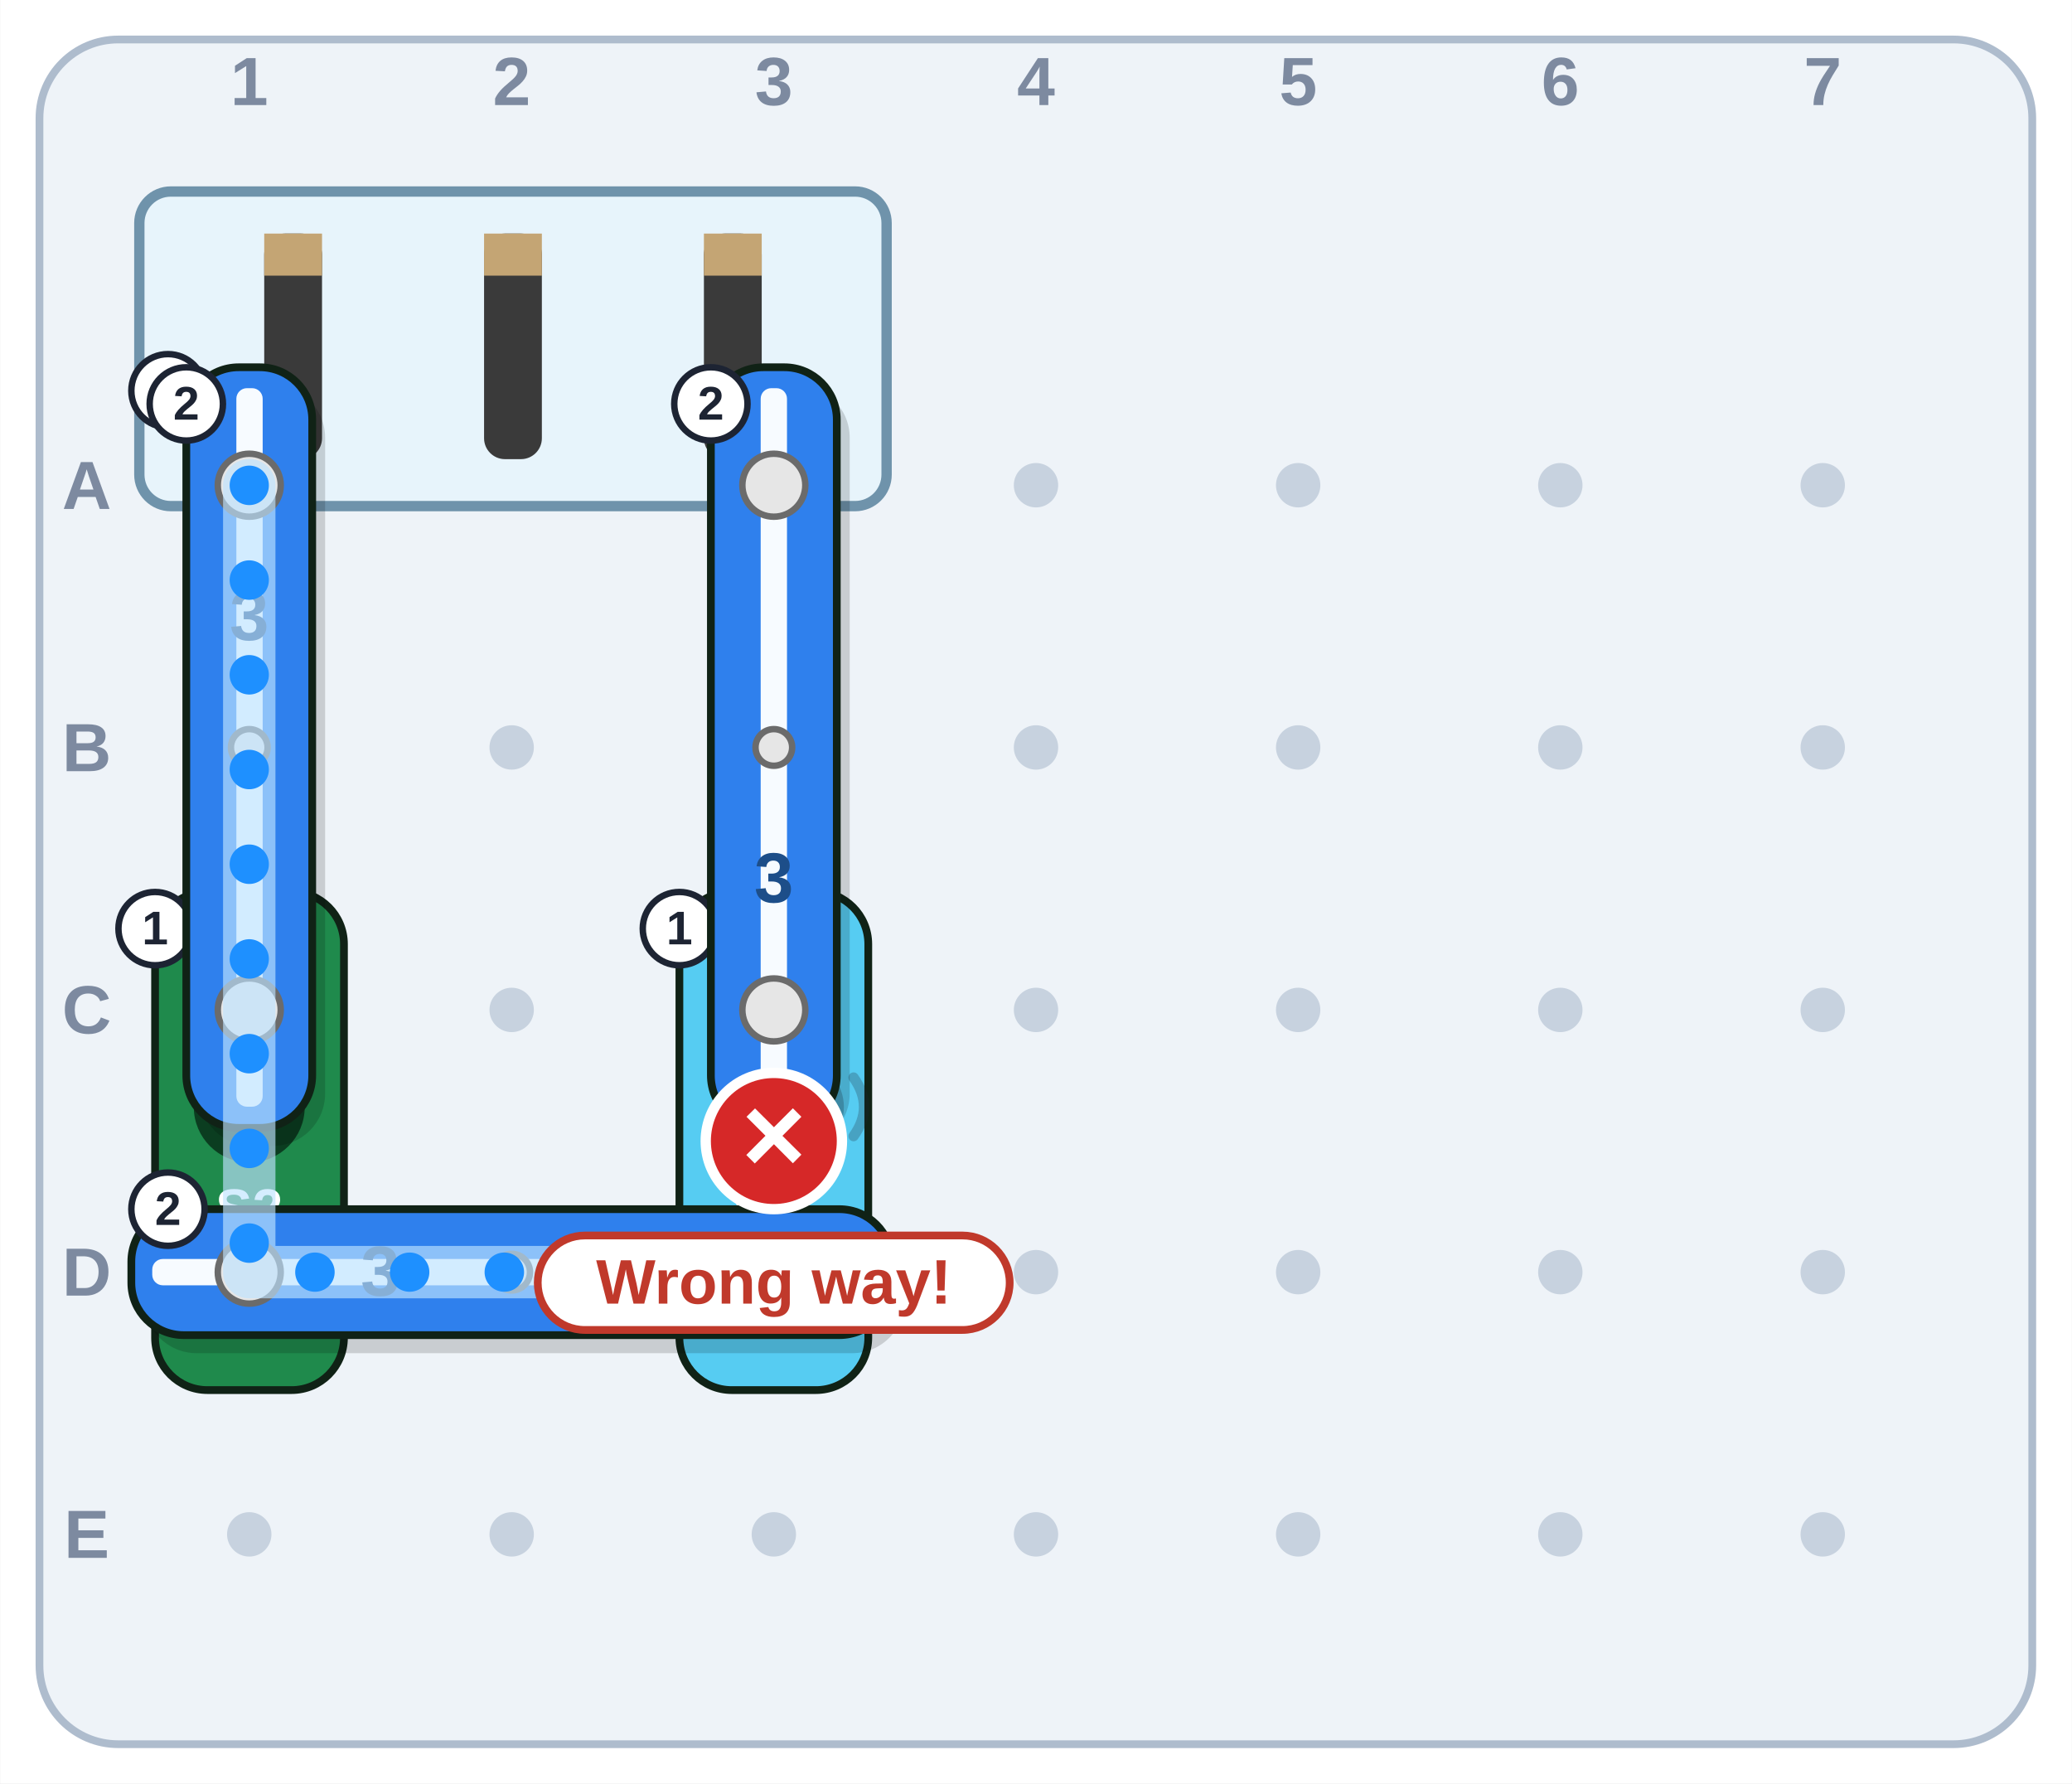
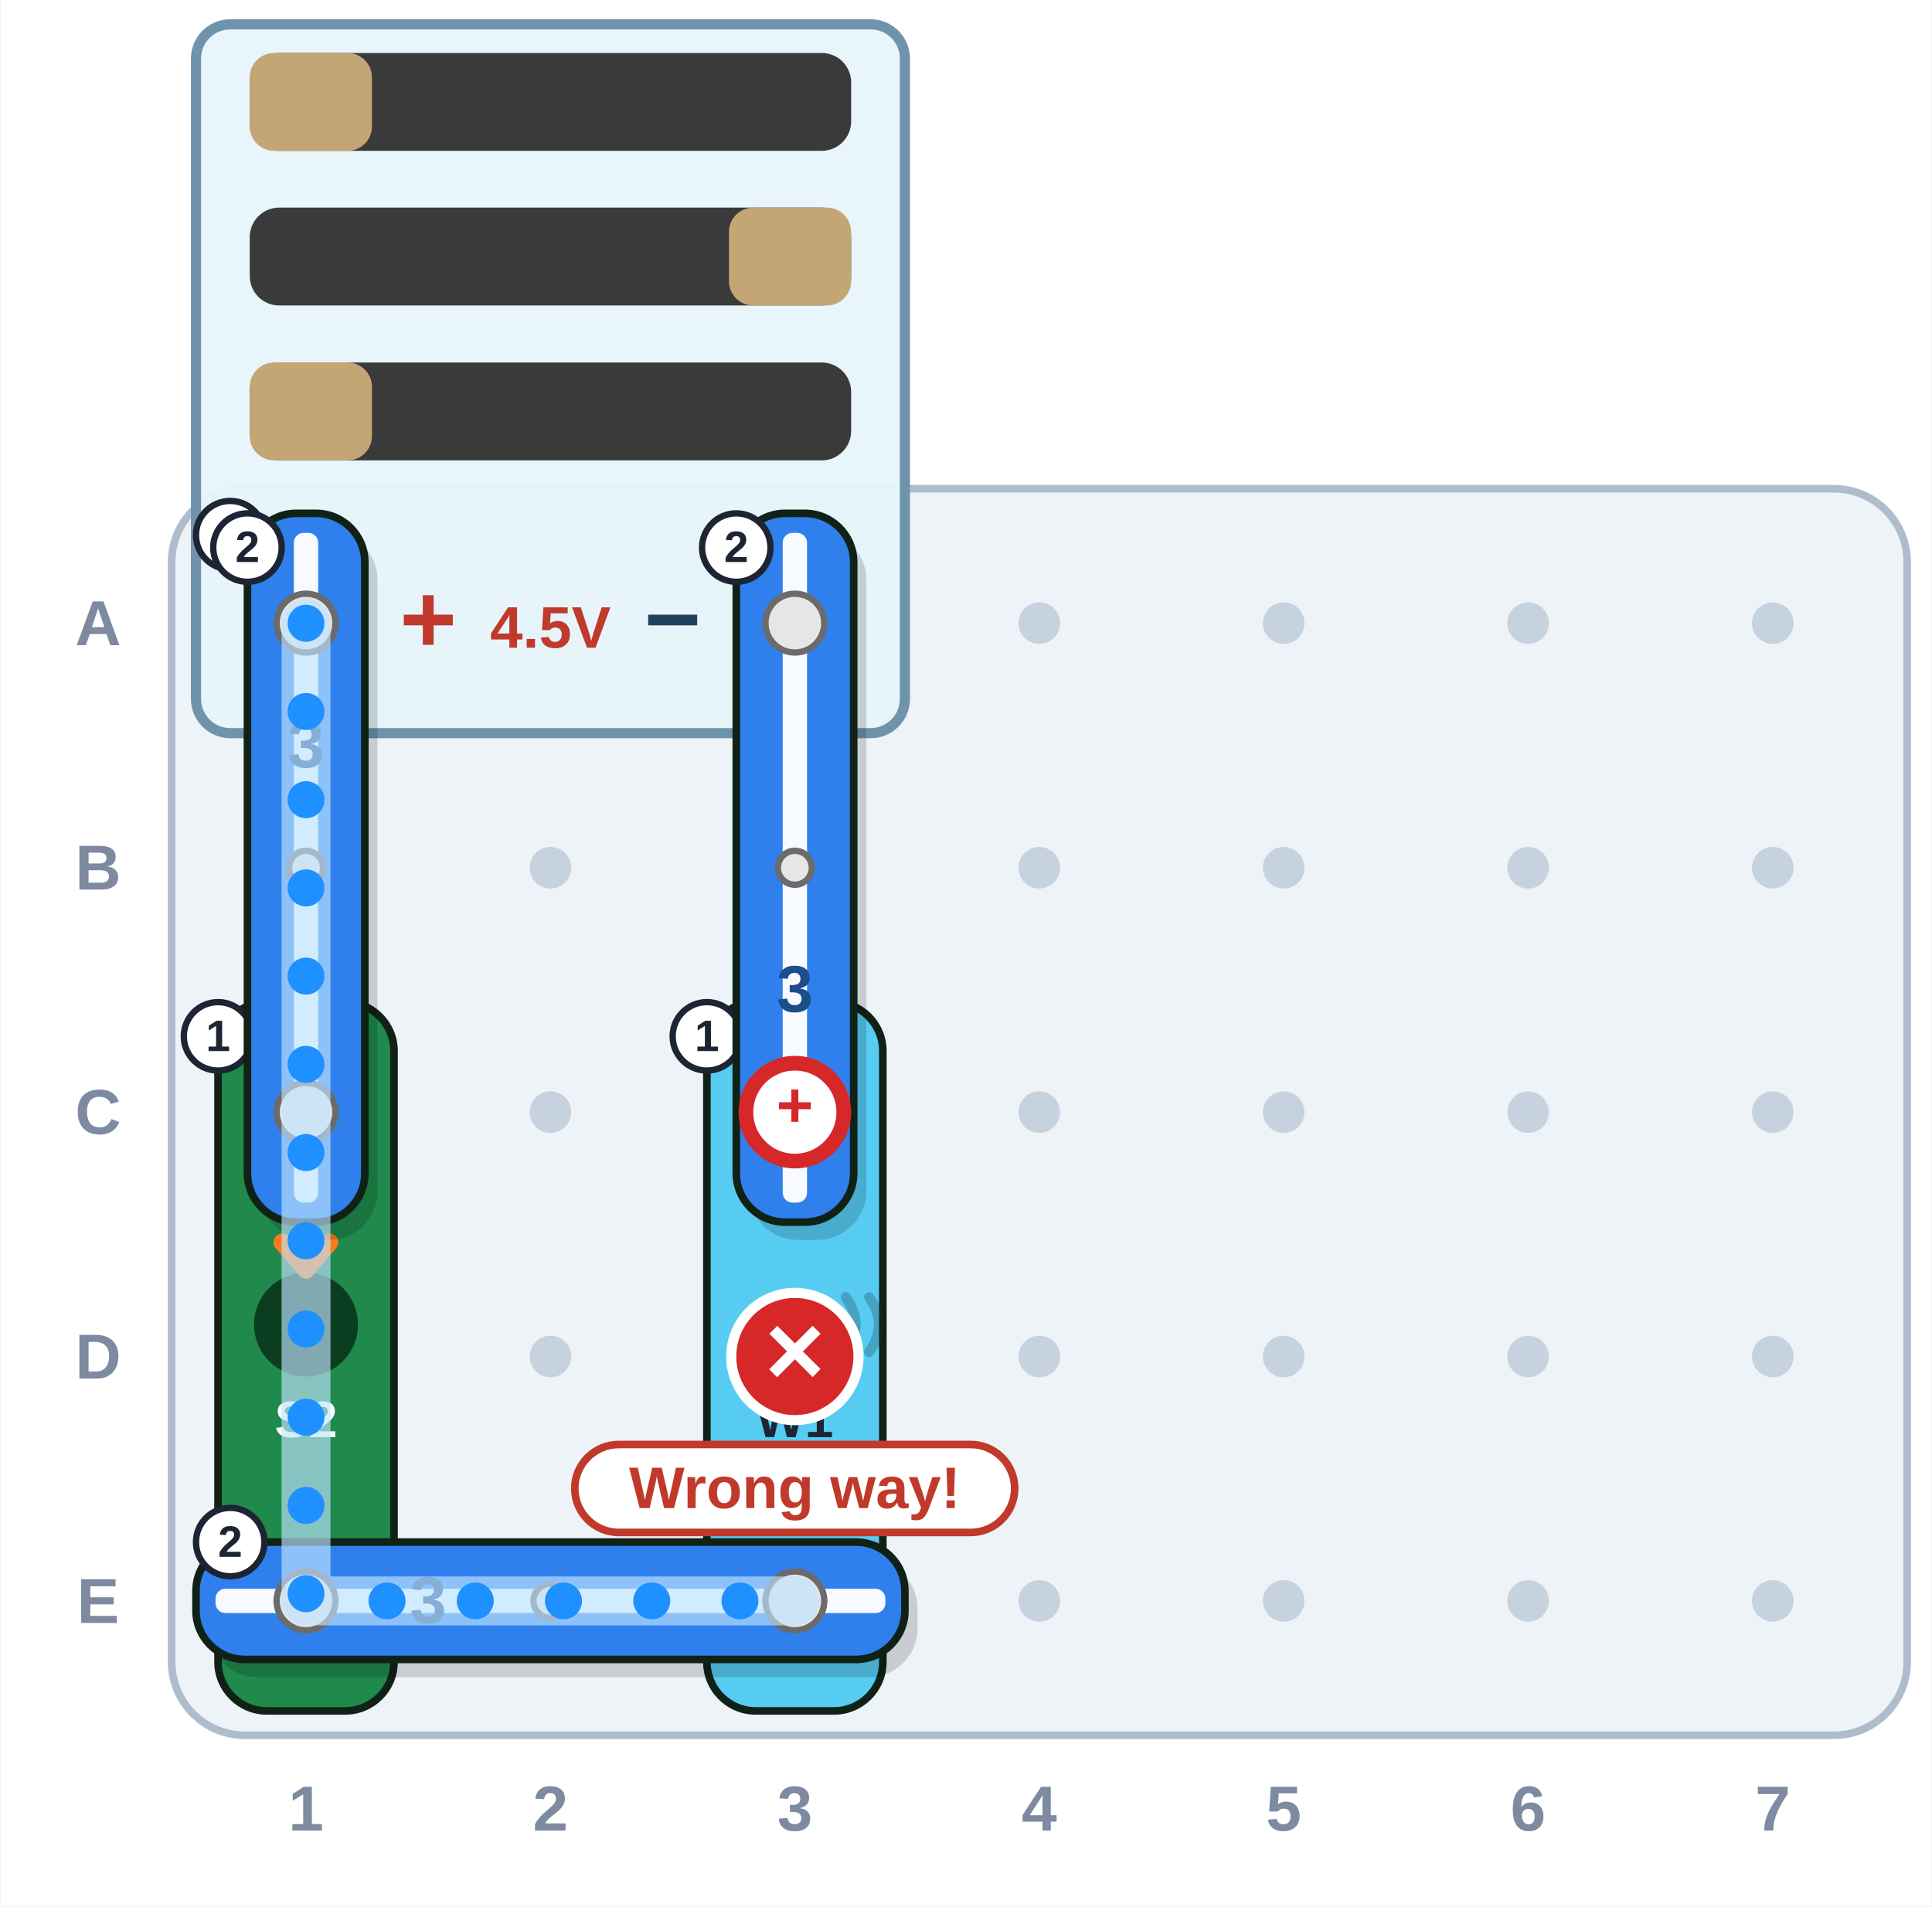
- <svg xmlns="http://www.w3.org/2000/svg" width="803" height="691" viewBox="198.6 100.2 802.8 691.0" font-family="'Avenir Next','Trebuchet MS','Helvetica Neue',Arial,sans-serif">
-   <rect x="198.6" y="100.2" width="802.8" height="691.0" fill="#ffffff" />
-   <rect x="213.8" y="115.5" width="772.3" height="660.5" rx="30.5" fill="#eef3f8" stroke="#aebccd" stroke-width="3" />
-   <circle cx="295.1" cy="288.2" r="8.6" fill="#c7d2df" />
-   <circle cx="396.8" cy="288.2" r="8.6" fill="#c7d2df" />
-   <circle cx="498.4" cy="288.2" r="8.6" fill="#c7d2df" />
-   <circle cx="600.0" cy="288.2" r="8.6" fill="#c7d2df" />
-   <circle cx="701.6" cy="288.2" r="8.6" fill="#c7d2df" />
-   <circle cx="803.2" cy="288.2" r="8.6" fill="#c7d2df" />
-   <circle cx="904.9" cy="288.2" r="8.6" fill="#c7d2df" />
-   <circle cx="295.1" cy="389.8" r="8.6" fill="#c7d2df" />
-   <circle cx="396.8" cy="389.8" r="8.6" fill="#c7d2df" />
-   <circle cx="498.4" cy="389.8" r="8.6" fill="#c7d2df" />
-   <circle cx="600.0" cy="389.8" r="8.6" fill="#c7d2df" />
-   <circle cx="701.6" cy="389.8" r="8.6" fill="#c7d2df" />
-   <circle cx="803.2" cy="389.8" r="8.6" fill="#c7d2df" />
-   <circle cx="904.9" cy="389.8" r="8.6" fill="#c7d2df" />
-   <circle cx="295.1" cy="491.5" r="8.6" fill="#c7d2df" />
-   <circle cx="396.8" cy="491.5" r="8.6" fill="#c7d2df" />
-   <circle cx="498.4" cy="491.5" r="8.6" fill="#c7d2df" />
-   <circle cx="600.0" cy="491.5" r="8.6" fill="#c7d2df" />
-   <circle cx="701.6" cy="491.5" r="8.6" fill="#c7d2df" />
-   <circle cx="803.2" cy="491.5" r="8.6" fill="#c7d2df" />
-   <circle cx="904.9" cy="491.5" r="8.6" fill="#c7d2df" />
-   <circle cx="295.1" cy="593.1" r="8.6" fill="#c7d2df" />
-   <circle cx="396.8" cy="593.1" r="8.6" fill="#c7d2df" />
-   <circle cx="498.4" cy="593.1" r="8.6" fill="#c7d2df" />
-   <circle cx="600.0" cy="593.1" r="8.6" fill="#c7d2df" />
-   <circle cx="701.6" cy="593.1" r="8.6" fill="#c7d2df" />
-   <circle cx="803.2" cy="593.1" r="8.6" fill="#c7d2df" />
-   <circle cx="904.9" cy="593.1" r="8.6" fill="#c7d2df" />
-   <circle cx="295.1" cy="694.7" r="8.6" fill="#c7d2df" />
-   <circle cx="396.8" cy="694.7" r="8.6" fill="#c7d2df" />
-   <circle cx="498.4" cy="694.7" r="8.6" fill="#c7d2df" />
-   <circle cx="600.0" cy="694.7" r="8.6" fill="#c7d2df" />
-   <circle cx="701.6" cy="694.7" r="8.6" fill="#c7d2df" />
-   <circle cx="803.2" cy="694.7" r="8.6" fill="#c7d2df" />
-   <circle cx="904.9" cy="694.7" r="8.6" fill="#c7d2df" />
-   <text x="232.1" y="297.4" font-size="26.422" fill="#7d8aa0" font-weight="bold" text-anchor="middle">
-     <tspan x="232.1" dy="0.0">A</tspan>
+ <svg xmlns="http://www.w3.org/2000/svg" width="762" height="752" viewBox="219.2 24.0 761.6 752.0" font-family="'Avenir Next','Trebuchet MS','Helvetica Neue',Arial,sans-serif">
+   <rect x="219.2" y="24.0" width="761.6" height="752.0" fill="#ffffff" />
+   <rect x="286.7" y="216.8" width="684.5" height="491.7" rx="28.9" fill="#eef3f8" stroke="#aebccd" stroke-width="3" data-grid="7x5" />
+   <circle cx="339.7" cy="269.8" r="8.2" fill="#c7d2df" />
+   <circle cx="436.1" cy="269.8" r="8.2" fill="#c7d2df" />
+   <circle cx="532.5" cy="269.8" r="8.2" fill="#c7d2df" />
+   <circle cx="628.9" cy="269.8" r="8.2" fill="#c7d2df" />
+   <circle cx="725.3" cy="269.8" r="8.2" fill="#c7d2df" />
+   <circle cx="821.7" cy="269.8" r="8.2" fill="#c7d2df" />
+   <circle cx="918.2" cy="269.8" r="8.2" fill="#c7d2df" />
+   <circle cx="339.7" cy="366.3" r="8.2" fill="#c7d2df" />
+   <circle cx="436.1" cy="366.3" r="8.2" fill="#c7d2df" />
+   <circle cx="532.5" cy="366.3" r="8.2" fill="#c7d2df" />
+   <circle cx="628.9" cy="366.3" r="8.2" fill="#c7d2df" />
+   <circle cx="725.3" cy="366.3" r="8.2" fill="#c7d2df" />
+   <circle cx="821.7" cy="366.3" r="8.2" fill="#c7d2df" />
+   <circle cx="918.2" cy="366.3" r="8.2" fill="#c7d2df" />
+   <circle cx="339.7" cy="462.7" r="8.2" fill="#c7d2df" />
+   <circle cx="436.1" cy="462.7" r="8.2" fill="#c7d2df" />
+   <circle cx="532.5" cy="462.7" r="8.2" fill="#c7d2df" />
+   <circle cx="628.9" cy="462.7" r="8.2" fill="#c7d2df" />
+   <circle cx="725.3" cy="462.7" r="8.2" fill="#c7d2df" />
+   <circle cx="821.7" cy="462.7" r="8.2" fill="#c7d2df" />
+   <circle cx="918.2" cy="462.7" r="8.2" fill="#c7d2df" />
+   <circle cx="339.7" cy="559.1" r="8.2" fill="#c7d2df" />
+   <circle cx="436.1" cy="559.1" r="8.2" fill="#c7d2df" />
+   <circle cx="532.5" cy="559.1" r="8.2" fill="#c7d2df" />
+   <circle cx="628.9" cy="559.1" r="8.2" fill="#c7d2df" />
+   <circle cx="725.3" cy="559.1" r="8.2" fill="#c7d2df" />
+   <circle cx="821.7" cy="559.1" r="8.2" fill="#c7d2df" />
+   <circle cx="918.2" cy="559.1" r="8.2" fill="#c7d2df" />
+   <circle cx="339.7" cy="655.5" r="8.2" fill="#c7d2df" />
+   <circle cx="436.1" cy="655.5" r="8.2" fill="#c7d2df" />
+   <circle cx="532.5" cy="655.5" r="8.2" fill="#c7d2df" />
+   <circle cx="628.9" cy="655.5" r="8.2" fill="#c7d2df" />
+   <circle cx="725.3" cy="655.5" r="8.2" fill="#c7d2df" />
+   <circle cx="821.7" cy="655.5" r="8.2" fill="#c7d2df" />
+   <circle cx="918.2" cy="655.5" r="8.2" fill="#c7d2df" />
+   <text x="257.7" y="278.5" font-size="25.067" fill="#7d8aa0" font-weight="bold" text-anchor="middle">
+     <tspan x="257.7" dy="0.0">A</tspan>
  </text>
-   <text x="232.1" y="399.0" font-size="26.422" fill="#7d8aa0" font-weight="bold" text-anchor="middle">
-     <tspan x="232.1" dy="0.0">B</tspan>
+   <text x="257.7" y="374.9" font-size="25.067" fill="#7d8aa0" font-weight="bold" text-anchor="middle">
+     <tspan x="257.7" dy="0.0">B</tspan>
  </text>
-   <text x="232.1" y="500.6" font-size="26.422" fill="#7d8aa0" font-weight="bold" text-anchor="middle">
-     <tspan x="232.1" dy="0.0">C</tspan>
+   <text x="257.7" y="471.3" font-size="25.067" fill="#7d8aa0" font-weight="bold" text-anchor="middle">
+     <tspan x="257.7" dy="0.0">C</tspan>
  </text>
-   <text x="232.1" y="602.2" font-size="26.422" fill="#7d8aa0" font-weight="bold" text-anchor="middle">
-     <tspan x="232.1" dy="0.0">D</tspan>
+   <text x="257.7" y="567.8" font-size="25.067" fill="#7d8aa0" font-weight="bold" text-anchor="middle">
+     <tspan x="257.7" dy="0.0">D</tspan>
  </text>
-   <text x="232.1" y="703.8" font-size="26.422" fill="#7d8aa0" font-weight="bold" text-anchor="middle">
-     <tspan x="232.1" dy="0.0">E</tspan>
+   <text x="257.7" y="664.2" font-size="25.067" fill="#7d8aa0" font-weight="bold" text-anchor="middle">
+     <tspan x="257.7" dy="0.0">E</tspan>
  </text>
-   <text x="295.1" y="140.9" font-size="26.422" fill="#7d8aa0" font-weight="bold" text-anchor="middle">
-     <tspan x="295.1" dy="0.0">1</tspan>
+   <text x="339.7" y="746.1" font-size="25.067" fill="#7d8aa0" font-weight="bold" text-anchor="middle">
+     <tspan x="339.7" dy="0.0">1</tspan>
  </text>
-   <text x="396.8" y="140.9" font-size="26.422" fill="#7d8aa0" font-weight="bold" text-anchor="middle">
-     <tspan x="396.8" dy="0.0">2</tspan>
+   <text x="436.1" y="746.1" font-size="25.067" fill="#7d8aa0" font-weight="bold" text-anchor="middle">
+     <tspan x="436.1" dy="0.0">2</tspan>
  </text>
-   <text x="498.4" y="140.9" font-size="26.422" fill="#7d8aa0" font-weight="bold" text-anchor="middle">
-     <tspan x="498.4" dy="0.0">3</tspan>
+   <text x="532.5" y="746.1" font-size="25.067" fill="#7d8aa0" font-weight="bold" text-anchor="middle">
+     <tspan x="532.5" dy="0.0">3</tspan>
  </text>
-   <text x="600.0" y="140.9" font-size="26.422" fill="#7d8aa0" font-weight="bold" text-anchor="middle">
-     <tspan x="600.0" dy="0.0">4</tspan>
+   <text x="628.9" y="746.1" font-size="25.067" fill="#7d8aa0" font-weight="bold" text-anchor="middle">
+     <tspan x="628.9" dy="0.0">4</tspan>
  </text>
-   <text x="701.6" y="140.9" font-size="26.422" fill="#7d8aa0" font-weight="bold" text-anchor="middle">
-     <tspan x="701.6" dy="0.0">5</tspan>
+   <text x="725.3" y="746.1" font-size="25.067" fill="#7d8aa0" font-weight="bold" text-anchor="middle">
+     <tspan x="725.3" dy="0.0">5</tspan>
  </text>
-   <text x="803.2" y="140.9" font-size="26.422" fill="#7d8aa0" font-weight="bold" text-anchor="middle">
-     <tspan x="803.2" dy="0.0">6</tspan>
+   <text x="821.7" y="746.1" font-size="25.067" fill="#7d8aa0" font-weight="bold" text-anchor="middle">
+     <tspan x="821.7" dy="0.0">6</tspan>
  </text>
-   <text x="904.9" y="140.9" font-size="26.422" fill="#7d8aa0" font-weight="bold" text-anchor="middle">
-     <tspan x="904.9" dy="0.0">7</tspan>
+   <text x="918.2" y="746.1" font-size="25.067" fill="#7d8aa0" font-weight="bold" text-anchor="middle">
+     <tspan x="918.2" dy="0.0">7</tspan>
  </text>
-   <g opacity="1">
-     <rect x="252.5" y="174.4" width="289.6" height="121.9" rx="12.2" fill="#e7f4fb" stroke="#6f93ab" stroke-width="4" />
-     <rect x="300.9" y="190.7" width="22.4" height="87.4" rx="8.1" fill="#3a3a3a" />
-     <rect x="300.9" y="190.7" width="22.4" height="16.3" fill="#c4a574" />
-     <rect x="386.1" y="190.7" width="22.4" height="87.4" rx="8.1" fill="#3a3a3a" />
-     <rect x="386.1" y="190.7" width="22.4" height="16.3" fill="#c4a574" />
-     <rect x="471.3" y="190.7" width="22.4" height="87.4" rx="8.1" fill="#3a3a3a" />
-     <rect x="471.3" y="190.7" width="22.4" height="16.3" fill="#c4a574" />
-     <circle cx="295.1" cy="288.2" r="16.3" fill="#d8dde3" stroke="#5c6770" stroke-width="3" />
-     <text x="295.1" y="259.8" font-size="28.454" fill="#c0392b" font-weight="bold" text-anchor="middle">
-       <tspan x="295.1" dy="0.0">+</tspan>
+   <g opacity="1" data-step="2" data-key="B3B" data-want="1A 3A span=3 depth=3" data-drawn="1A 3A span=3 depth=3">
+     <rect x="296.3" y="33.6" width="279.6" height="279.6" rx="13.5" fill="#e7f4fb" fill-opacity="0.96" stroke="#6f93ab" stroke-width="4" />
+     <rect x="317.5" y="44.9" width="237.2" height="38.6" rx="11.6" fill="#3a3a3a" />
+     <rect x="317.5" y="44.9" width="48.2" height="38.6" rx="9.6" fill="#c4a574" />
+     <rect x="317.5" y="105.9" width="237.2" height="38.6" rx="11.6" fill="#3a3a3a" />
+     <rect x="506.5" y="105.9" width="48.2" height="38.6" rx="9.6" fill="#c4a574" />
+     <rect x="317.5" y="167.0" width="237.2" height="38.6" rx="11.6" fill="#3a3a3a" />
+     <rect x="317.5" y="167.0" width="48.2" height="38.6" rx="9.6" fill="#c4a574" />
+     <text x="436.1" y="279.5" font-size="23.138" fill="#c0392b" font-weight="bold" text-anchor="middle">
+       <tspan x="436.1" dy="0.0">4.5V</tspan>
    </text>
-     <circle cx="498.4" cy="288.2" r="16.3" fill="#d8dde3" stroke="#5c6770" stroke-width="3" />
-     <text x="498.4" y="259.8" font-size="28.454" fill="#22405f" font-weight="bold" text-anchor="middle">
-       <tspan x="498.4" dy="0.0">−</tspan>
+     <circle cx="339.7" cy="269.8" r="15.4" fill="#d8dde3" stroke="#5c6770" stroke-width="3" />
+     <text x="387.9" y="281.4" font-size="38.564" fill="#c0392b" font-weight="bold" text-anchor="middle">
+       <tspan x="387.9" dy="0.0">+</tspan>
    </text>
-     <circle cx="263.6" cy="251.6" r="14.2" fill="#fff" stroke="#1d2433" stroke-width="2.5" />
-     <text x="263.6" y="257.7" font-size="18.292" fill="#1d2433" font-weight="bold" text-anchor="middle">
-       <tspan x="263.6" dy="0.0">1</tspan>
+     <circle cx="532.5" cy="269.8" r="15.4" fill="#d8dde3" stroke="#5c6770" stroke-width="3" />
+     <text x="484.3" y="281.4" font-size="38.564" fill="#22405f" font-weight="bold" text-anchor="middle">
+       <tspan x="484.3" dy="0.0">−</tspan>
+     </text>
+     <circle cx="309.8" cy="235.1" r="13.5" fill="#fff" stroke="#1d2433" stroke-width="2.5" />
+     <text x="309.8" y="240.9" font-size="17.354" fill="#1d2433" font-weight="bold" text-anchor="middle">
+       <tspan x="309.8" dy="0.0">1</tspan>
    </text>
  </g>
-   <g opacity="1">
-     <rect x="258.6" y="445.7" width="73.2" height="193.1" rx="20.3" fill="#1f8a4c" stroke="#102216" stroke-width="3" />
-     <circle cx="295.1" cy="491.5" r="12.2" fill="#e6e6e6" stroke="#6b6b6b" stroke-width="2.5" />
-     <circle cx="295.1" cy="593.1" r="12.2" fill="#e6e6e6" stroke="#6b6b6b" stroke-width="2.5" />
-     <circle cx="295.1" cy="529.1" r="19.5" fill="#0b3d20" stroke="#0b3d20" stroke-width="4" />
-     <path d="M 295.1 478.7 L 295.1 504.7 M 285.4 494.9 L 295.1 506.3 L 304.9 494.9" stroke="#ff7a1a" stroke-width="7" fill="none" stroke-linecap="round" stroke-linejoin="round" />
-     <text x="295.1" y="575.8" font-size="21.341" fill="#fff" font-weight="bold" text-anchor="middle">
-       <tspan x="295.1" dy="0.0">S2</tspan>
+   <g opacity="1" data-step="3" data-key="S2" data-want="1C 1E span=3 depth=1" data-drawn="1C 1E span=3 depth=1">
+     <rect x="305.0" y="419.3" width="69.4" height="279.6" rx="19.3" fill="#1f8a4c" stroke="#102216" stroke-width="3" />
+     <circle cx="339.7" cy="462.7" r="11.6" fill="#e6e6e6" stroke="#6b6b6b" stroke-width="2.5" />
+     <circle cx="339.7" cy="655.5" r="11.6" fill="#e6e6e6" stroke="#6b6b6b" stroke-width="2.5" />
+     <circle cx="339.7" cy="546.5" r="18.5" fill="#0b3d20" stroke="#0b3d20" stroke-width="4" />
+     <path d="M 339.7 498.7 L 339.7 523.4 M 330.4 514.1 L 339.7 524.9 L 348.9 514.1" stroke="#ff7a1a" stroke-width="7" fill="none" stroke-linecap="round" stroke-linejoin="round" />
+     <text x="339.7" y="590.9" font-size="20.246" fill="#fff" font-weight="bold" text-anchor="middle">
+       <tspan x="339.7" dy="0.0">S2</tspan>
    </text>
-     <circle cx="258.6" cy="460.0" r="14.2" fill="#fff" stroke="#1d2433" stroke-width="2.5" />
-     <text x="258.6" y="466.1" font-size="18.292" fill="#1d2433" font-weight="bold" text-anchor="middle">
-       <tspan x="258.6" dy="0.0">1</tspan>
+     <circle cx="305.0" cy="432.8" r="13.5" fill="#fff" stroke="#1d2433" stroke-width="2.5" />
+     <text x="305.0" y="438.6" font-size="17.354" fill="#1d2433" font-weight="bold" text-anchor="middle">
+       <tspan x="305.0" dy="0.0">1</tspan>
    </text>
  </g>
-   <g opacity="1">
-     <rect x="461.8" y="445.7" width="73.2" height="193.1" rx="20.3" fill="#56ccf2" stroke="#102216" stroke-width="3" />
-     <circle cx="498.4" cy="491.5" r="12.2" fill="#e6e6e6" stroke="#6b6b6b" stroke-width="2.5" />
-     <circle cx="498.4" cy="593.1" r="12.2" fill="#e6e6e6" stroke="#6b6b6b" stroke-width="2.5" />
-     <circle cx="498.4" cy="529.1" r="12.2" fill="#1d2433" />
-     <path d="M 519.5 517.7 Q 527.6 529.1 519.5 540.4" fill="none" stroke="#1d2433" stroke-width="4" stroke-linecap="round" opacity="0.25" />
-     <path d="M 529.3 517.7 Q 537.4 529.1 529.3 540.4" fill="none" stroke="#1d2433" stroke-width="4" stroke-linecap="round" opacity="0.25" />
-     <text x="498.4" y="575.8" font-size="21.341" fill="#fff" font-weight="bold" text-anchor="middle">
-       <tspan x="498.4" dy="0.0">W1</tspan>
+   <g opacity="1" data-step="4" data-key="W1" data-want="3C 3E span=3 depth=1" data-drawn="3C 3E span=3 depth=1">
+     <rect x="497.8" y="419.3" width="69.4" height="279.6" rx="19.3" fill="#56ccf2" stroke="#102216" stroke-width="3" />
+     <circle cx="532.5" cy="462.7" r="11.6" fill="#e6e6e6" stroke="#6b6b6b" stroke-width="2.5" />
+     <circle cx="532.5" cy="655.5" r="11.6" fill="#e6e6e6" stroke="#6b6b6b" stroke-width="2.5" />
+     <circle cx="532.5" cy="546.5" r="11.6" fill="#1d2433" />
+     <path d="M 552.6 535.7 Q 560.3 546.5 552.6 557.3" fill="none" stroke="#1d2433" stroke-width="4" stroke-linecap="round" opacity="0.25" />
+     <path d="M 561.8 535.7 Q 569.5 546.5 561.8 557.3" fill="none" stroke="#1d2433" stroke-width="4" stroke-linecap="round" opacity="0.25" />
+     <text x="532.5" y="590.9" font-size="20.246" fill="#1d2433" font-weight="bold" text-anchor="middle">
+       <tspan x="532.5" dy="0.0">W1</tspan>
    </text>
-     <circle cx="498.4" cy="464.0" r="13.2" fill="#fff" stroke="#d62828" stroke-width="3" />
-     <text x="498.4" y="473.2" font-size="26.422" fill="#d62828" font-weight="bold" text-anchor="middle">
-       <tspan x="498.4" dy="0.0">+</tspan>
-     </text>
-     <circle cx="461.8" cy="460.0" r="14.2" fill="#fff" stroke="#1d2433" stroke-width="2.5" />
-     <text x="461.8" y="466.1" font-size="18.292" fill="#1d2433" font-weight="bold" text-anchor="middle">
-       <tspan x="461.8" dy="0.0">1</tspan>
+     <circle cx="497.8" cy="432.8" r="13.5" fill="#fff" stroke="#1d2433" stroke-width="2.5" />
+     <text x="497.8" y="438.6" font-size="17.354" fill="#1d2433" font-weight="bold" text-anchor="middle">
+       <tspan x="497.8" dy="0.0">1</tspan>
    </text>
  </g>
-   <g opacity="1">
-     <rect x="275.7" y="249.5" width="48.8" height="294.7" rx="20.3" fill="#000" opacity="0.16" />
-     <rect x="270.7" y="242.5" width="48.8" height="294.7" rx="20.3" fill="#2f80ed" stroke="#102216" stroke-width="3" />
-     <rect x="290.1" y="250.6" width="10.2" height="278.4" rx="4.1" fill="#f7fbff" />
-     <circle cx="295.1" cy="288.2" r="12.2" fill="#e6e6e6" stroke="#6b6b6b" stroke-width="2.5" />
-     <circle cx="295.1" cy="389.8" r="7.1" fill="#e6e6e6" stroke="#6b6b6b" stroke-width="2.5" />
-     <circle cx="295.1" cy="491.5" r="12.2" fill="#e6e6e6" stroke="#6b6b6b" stroke-width="2.5" />
-     <text x="295.1" y="348.2" font-size="27.438" fill="#1d4e89" font-weight="bold" text-anchor="middle">
-       <tspan x="295.1" dy="0.0">3</tspan>
+   <g opacity="1" data-step="5" data-key="wire3" data-want="1A 1B 1C span=3 depth=1" data-drawn="1A 1B 1C span=3 depth=1">
+     <rect x="321.6" y="233.5" width="46.3" height="279.6" rx="19.3" fill="#000" opacity="0.16" />
+     <rect x="316.6" y="226.5" width="46.3" height="279.6" rx="19.3" fill="#2f80ed" stroke="#102216" stroke-width="3" />
+     <rect x="334.9" y="234.2" width="9.6" height="264.2" rx="3.9" fill="#f7fbff" />
+     <circle cx="339.7" cy="269.8" r="11.6" fill="#e6e6e6" stroke="#6b6b6b" stroke-width="2.5" />
+     <circle cx="339.7" cy="366.3" r="6.7" fill="#e6e6e6" stroke="#6b6b6b" stroke-width="2.5" />
+     <circle cx="339.7" cy="462.7" r="11.6" fill="#e6e6e6" stroke="#6b6b6b" stroke-width="2.5" />
+     <text x="339.7" y="326.7" font-size="26.031" fill="#1d4e89" font-weight="bold" text-anchor="middle">
+       <tspan x="339.7" dy="0.0">3</tspan>
    </text>
-     <circle cx="270.7" cy="256.7" r="14.2" fill="#fff" stroke="#1d2433" stroke-width="2.5" />
-     <text x="270.7" y="262.8" font-size="18.292" fill="#1d2433" font-weight="bold" text-anchor="middle">
-       <tspan x="270.7" dy="0.0">2</tspan>
+     <circle cx="316.6" cy="240.0" r="13.5" fill="#fff" stroke="#1d2433" stroke-width="2.5" />
+     <text x="316.6" y="245.7" font-size="17.354" fill="#1d2433" font-weight="bold" text-anchor="middle">
+       <tspan x="316.6" dy="0.0">2</tspan>
    </text>
  </g>
-   <g opacity="1">
-     <rect x="254.4" y="575.7" width="294.7" height="48.8" rx="20.3" fill="#000" opacity="0.16" />
-     <rect x="249.4" y="568.7" width="294.7" height="48.8" rx="20.3" fill="#2f80ed" stroke="#102216" stroke-width="3" />
-     <rect x="257.5" y="588.0" width="278.4" height="10.2" rx="4.1" fill="#f7fbff" />
-     <circle cx="295.1" cy="593.1" r="12.2" fill="#e6e6e6" stroke="#6b6b6b" stroke-width="2.5" />
-     <circle cx="396.8" cy="593.1" r="7.1" fill="#e6e6e6" stroke="#6b6b6b" stroke-width="2.5" />
-     <circle cx="498.4" cy="593.1" r="12.2" fill="#e6e6e6" stroke="#6b6b6b" stroke-width="2.5" />
-     <text x="345.9" y="602.2" font-size="27.438" fill="#1d4e89" font-weight="bold" text-anchor="middle">
-       <tspan x="345.9" dy="0.0">3</tspan>
+   <g opacity="1" data-step="6" data-key="wire3" data-want="1E 2E 3E span=3 depth=1" data-drawn="1E 2E 3E span=3 depth=1">
+     <rect x="301.3" y="639.3" width="279.6" height="46.3" rx="19.3" fill="#000" opacity="0.16" />
+     <rect x="296.3" y="632.3" width="279.6" height="46.3" rx="19.3" fill="#2f80ed" stroke="#102216" stroke-width="3" />
+     <rect x="304.0" y="650.7" width="264.2" height="9.6" rx="3.9" fill="#f7fbff" />
+     <circle cx="339.7" cy="655.5" r="11.6" fill="#e6e6e6" stroke="#6b6b6b" stroke-width="2.5" />
+     <circle cx="436.1" cy="655.5" r="6.7" fill="#e6e6e6" stroke="#6b6b6b" stroke-width="2.5" />
+     <circle cx="532.5" cy="655.5" r="11.6" fill="#e6e6e6" stroke="#6b6b6b" stroke-width="2.5" />
+     <text x="387.9" y="664.2" font-size="26.031" fill="#1d4e89" font-weight="bold" text-anchor="middle">
+       <tspan x="387.9" dy="0.0">3</tspan>
    </text>
-     <circle cx="263.6" cy="568.7" r="14.2" fill="#fff" stroke="#1d2433" stroke-width="2.5" />
-     <text x="263.6" y="574.8" font-size="18.292" fill="#1d2433" font-weight="bold" text-anchor="middle">
-       <tspan x="263.6" dy="0.0">2</tspan>
+     <circle cx="309.8" cy="632.3" r="13.5" fill="#fff" stroke="#1d2433" stroke-width="2.5" />
+     <text x="309.8" y="638.1" font-size="17.354" fill="#1d2433" font-weight="bold" text-anchor="middle">
+       <tspan x="309.8" dy="0.0">2</tspan>
    </text>
  </g>
-   <g opacity="1">
-     <rect x="479.0" y="249.5" width="48.8" height="294.7" rx="20.3" fill="#000" opacity="0.16" />
-     <rect x="474.0" y="242.5" width="48.8" height="294.7" rx="20.3" fill="#2f80ed" stroke="#102216" stroke-width="3" />
-     <rect x="493.3" y="250.6" width="10.2" height="278.4" rx="4.1" fill="#f7fbff" />
-     <circle cx="498.4" cy="491.5" r="12.2" fill="#e6e6e6" stroke="#6b6b6b" stroke-width="2.5" />
-     <circle cx="498.4" cy="389.8" r="7.1" fill="#e6e6e6" stroke="#6b6b6b" stroke-width="2.5" />
-     <circle cx="498.4" cy="288.2" r="12.2" fill="#e6e6e6" stroke="#6b6b6b" stroke-width="2.5" />
-     <text x="498.4" y="449.8" font-size="27.438" fill="#1d4e89" font-weight="bold" text-anchor="middle">
-       <tspan x="498.4" dy="0.0">3</tspan>
+   <g opacity="1" data-step="7" data-key="wire3" data-want="3C 3B 3A span=3 depth=1" data-drawn="3C 3B 3A span=3 depth=1">
+     <rect x="514.4" y="233.5" width="46.3" height="279.6" rx="19.3" fill="#000" opacity="0.16" />
+     <rect x="509.4" y="226.5" width="46.3" height="279.6" rx="19.3" fill="#2f80ed" stroke="#102216" stroke-width="3" />
+     <rect x="527.7" y="234.2" width="9.6" height="264.2" rx="3.9" fill="#f7fbff" />
+     <circle cx="532.5" cy="462.7" r="11.6" fill="#e6e6e6" stroke="#6b6b6b" stroke-width="2.5" />
+     <circle cx="532.5" cy="366.3" r="6.7" fill="#e6e6e6" stroke="#6b6b6b" stroke-width="2.5" />
+     <circle cx="532.5" cy="269.8" r="11.6" fill="#e6e6e6" stroke="#6b6b6b" stroke-width="2.5" />
+     <text x="532.5" y="423.1" font-size="26.031" fill="#1d4e89" font-weight="bold" text-anchor="middle">
+       <tspan x="532.5" dy="0.0">3</tspan>
    </text>
-     <circle cx="474.0" cy="256.7" r="14.2" fill="#fff" stroke="#1d2433" stroke-width="2.5" />
-     <text x="474.0" y="262.8" font-size="18.292" fill="#1d2433" font-weight="bold" text-anchor="middle">
-       <tspan x="474.0" dy="0.0">2</tspan>
+     <circle cx="509.4" cy="240.0" r="13.5" fill="#fff" stroke="#1d2433" stroke-width="2.5" />
+     <text x="509.4" y="245.7" font-size="17.354" fill="#1d2433" font-weight="bold" text-anchor="middle">
+       <tspan x="509.4" dy="0.0">2</tspan>
    </text>
  </g>
-   <polyline points="295.1,288.2 295.1,389.8 295.1,491.5 295.1,593.1 396.8,593.1 498.4,593.1" fill="none" stroke="#bfe3ff" stroke-opacity="0.65" stroke-width="20.3" stroke-linecap="round" stroke-linejoin="round" />
-   <polyline points="295.1,288.2 295.1,389.8 295.1,491.5 295.1,593.1 396.8,593.1 498.4,593.1" fill="none" stroke="#1e90ff" stroke-width="15.2" stroke-linecap="round" stroke-linejoin="round" stroke-dasharray="0.1 36.6">
-     <animate attributeName="stroke-dashoffset" from="0" to="-36.7" dur="0.9s" repeatCount="indefinite" />
+   <polyline points="339.7,269.8 339.7,366.3 339.7,462.7 339.7,655.5 436.1,655.5 532.5,655.5" fill="none" stroke="#bfe3ff" stroke-opacity="0.65" stroke-width="19.3" stroke-linecap="round" stroke-linejoin="round" />
+   <polyline points="339.7,269.8 339.7,366.3 339.7,462.7 339.7,655.5 436.1,655.5 532.5,655.5" fill="none" stroke="#1e90ff" stroke-width="14.5" stroke-linecap="round" stroke-linejoin="round" stroke-dasharray="0.1 34.7">
+     <animate attributeName="stroke-dashoffset" from="0" to="-34.8" dur="0.9s" repeatCount="indefinite" />
  </polyline>
-   <circle cx="498.4" cy="542.3" r="26.4" fill="#d62828" stroke="#fff" stroke-width="4" />
-   <text x="498.4" y="554.5" font-size="42.681" fill="#fff" font-weight="bold" text-anchor="middle">
-     <tspan x="498.4" dy="0.0">×</tspan>
+   <circle cx="532.5" cy="559.1" r="25.1" fill="#d62828" stroke="#fff" stroke-width="4" />
+   <text x="532.5" y="570.6" font-size="40.492" fill="#fff" font-weight="bold" text-anchor="middle">
+     <tspan x="532.5" dy="0.0">×</tspan>
  </text>
-   <rect x="406.9" y="578.9" width="182.9" height="36.6" rx="18.3" fill="#fff" stroke="#c0392b" stroke-width="3" />
-   <text x="498.4" y="605.3" font-size="24.389" fill="#c0392b" font-weight="bold" text-anchor="middle">
-     <tspan x="498.4" dy="0.0">Wrong way!</tspan>
+   <rect x="445.7" y="593.8" width="173.5" height="34.7" rx="17.4" fill="#fff" stroke="#c0392b" stroke-width="3" />
+   <text x="532.5" y="618.9" font-size="23.138" fill="#c0392b" font-weight="bold" text-anchor="middle">
+     <tspan x="532.5" dy="0.0">Wrong way!</tspan>
+   </text>
+   <circle cx="532.5" cy="462.7" r="19.3" fill="#fff" stroke="#d62828" stroke-width="5.8" />
+   <text x="532.5" y="468.5" font-size="25.067" fill="#d62828" font-weight="bold" text-anchor="middle">
+     <tspan x="532.5" dy="0.0">+</tspan>
  </text>
</svg>
